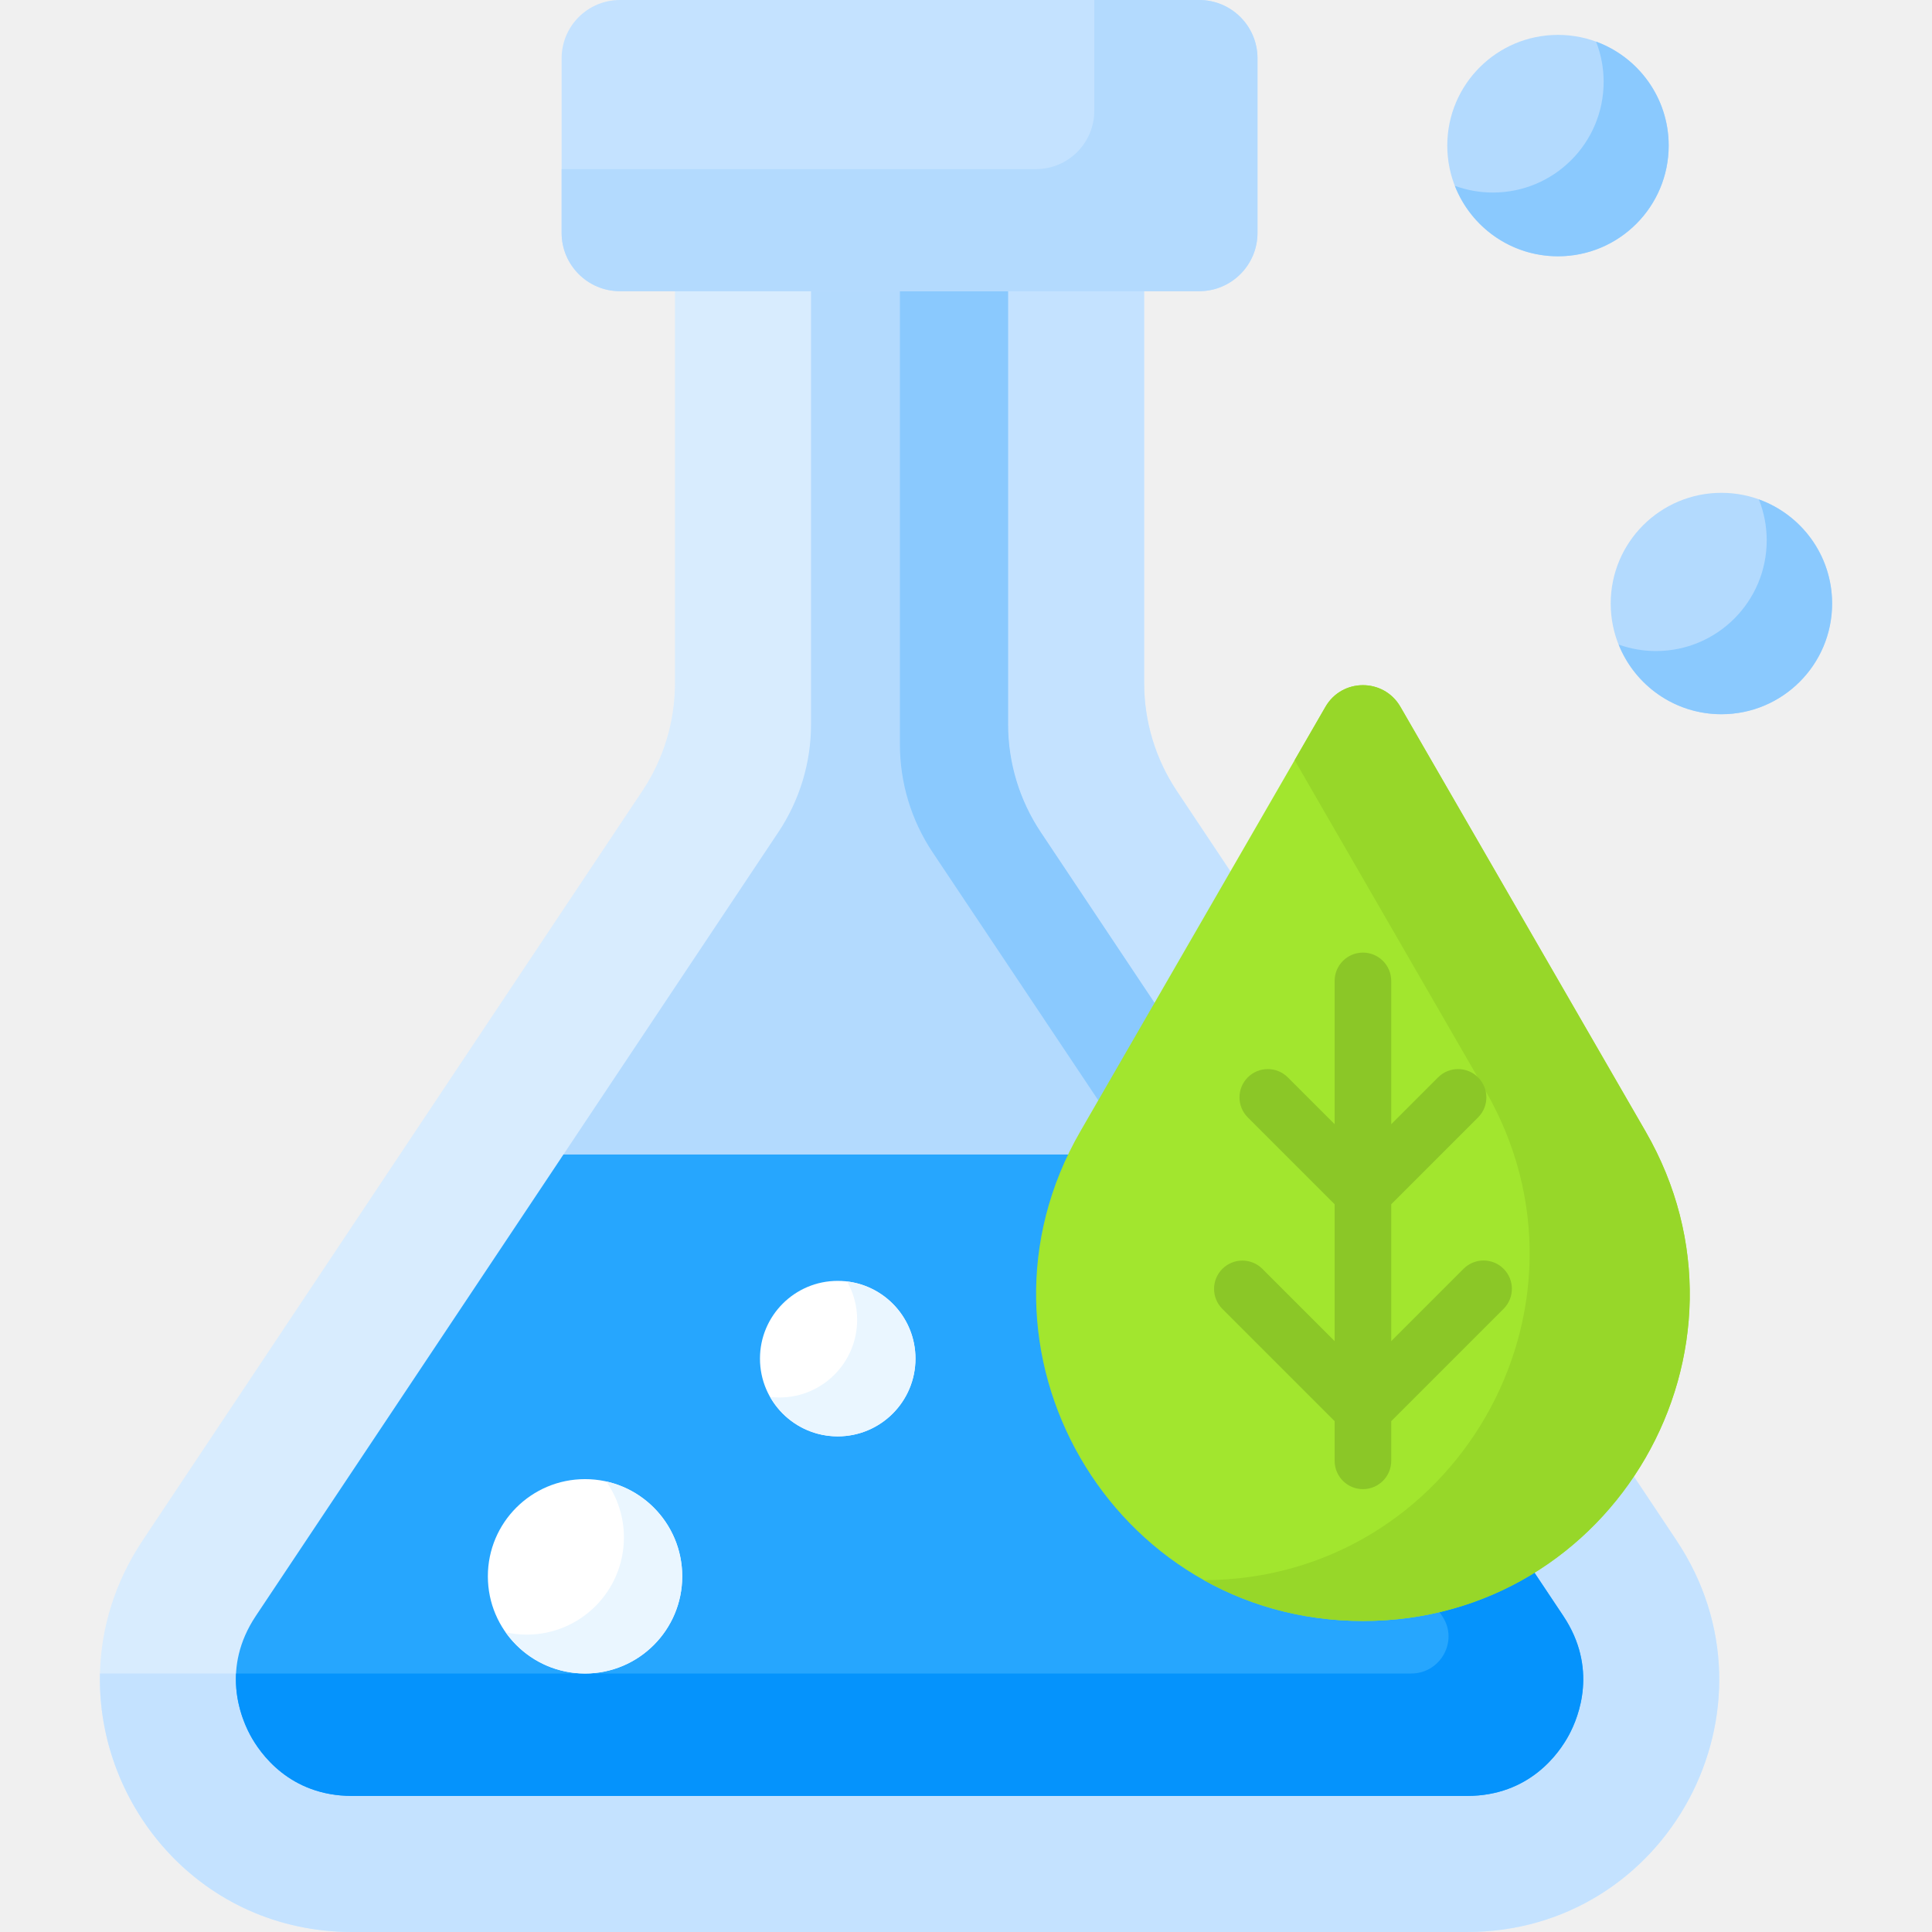
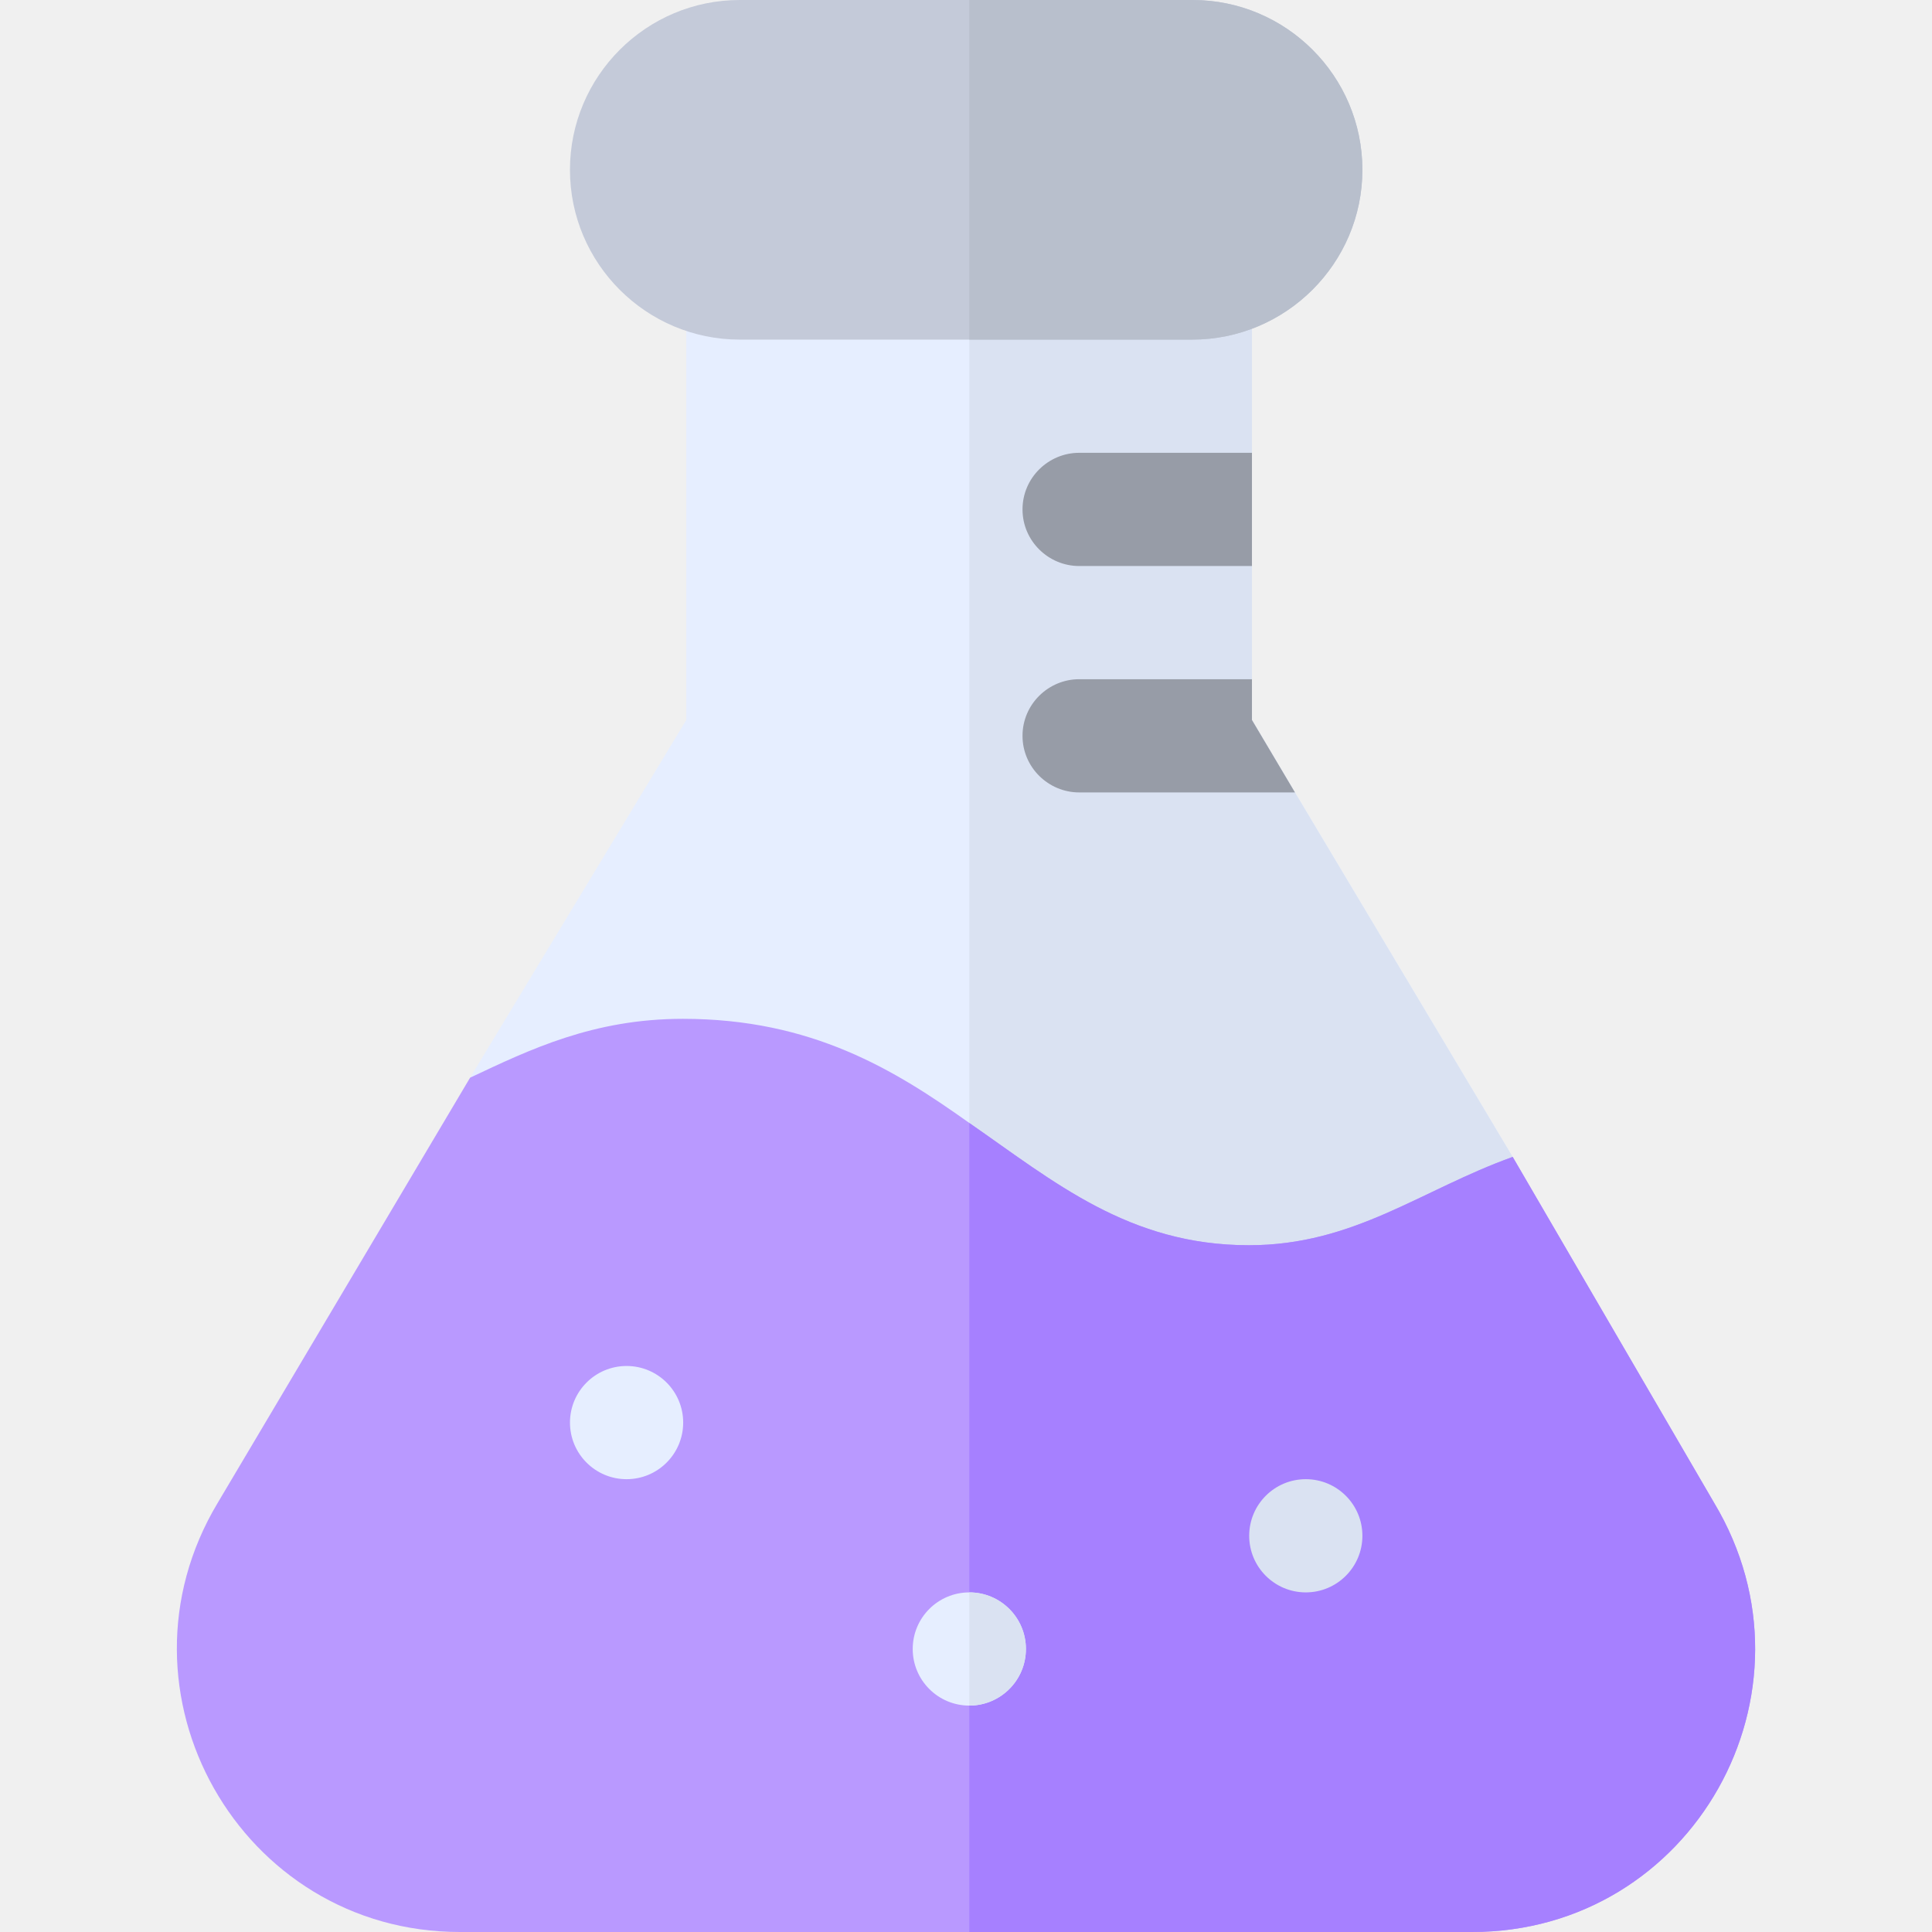
<svg xmlns="http://www.w3.org/2000/svg" version="1.1" width="512" height="512" x="0" y="0" viewBox="0 0 512 512" style="enable-background:new 0 0 512 512" xml:space="preserve" class="">
  <g>
-     <path fill="#d8ecfe" d="m444.294 408.242-132.43-198.634a51.512 51.512 0 0 1-8.652-28.573v-104.9H178.874v104.899c0 10.17-3.01 20.112-8.652 28.573L37.793 408.242C8.224 452.592 40.017 512 93.321 512h295.445c53.304 0 85.097-59.408 55.528-103.758z" opacity="1" data-original="#d8ecfe" />
-     <path fill="#c4e2ff" d="m444.294 408.242-132.43-198.634a51.512 51.512 0 0 1-8.652-28.573v-104.9h-36.057v115.817c0 10.17 3.01 20.112 8.652 28.573l138.486 207.717c9.202 13.802 4.131 26.624 1.523 31.496s-10.463 16.205-27.051 16.205H93.321c-16.588 0-24.444-11.332-27.051-16.204-1.593-2.977-4.1-8.924-3.716-16.246H26.495C25.643 478.789 53.467 512 93.321 512h295.445c53.304 0 85.097-59.408 55.528-103.758z" opacity="1" data-original="#c4e2ff" />
-     <path fill="#b3dafe" d="m333.457 306.994-57.649-86.469a51.514 51.514 0 0 1-8.652-28.573V76.135h-52.225v115.817c0 10.17-3.01 20.112-8.652 28.573l-57.649 86.469z" opacity="1" data-original="#b3dafe" />
-     <path fill="#8ac9fe" d="M301.338 306.994h32.119l-57.649-86.469a51.514 51.514 0 0 1-8.652-28.573V76.135h-28.669V197.28c0 10.17 3.01 20.112 8.652 28.573z" opacity="1" data-original="#8ac9fe" />
-     <path fill="#26a6fe" d="M332.77 305.964H149.317L67.793 428.242c-9.202 13.802-4.131 26.625-1.523 31.497 2.607 4.872 10.463 16.204 27.051 16.204h295.445c16.589 0 24.444-11.332 27.051-16.205 2.608-4.872 7.679-17.694-1.523-31.496z" opacity="1" data-original="#26a6fe" />
-     <path fill="#0593fc" d="M414.294 428.242 332.77 305.964h-32.119l81.524 122.279.107.161c4.264 6.47-.517 15.09-8.265 15.09H62.554c-.385 7.322 2.123 13.27 3.716 16.246 2.607 4.872 10.463 16.204 27.051 16.204h295.445c16.589 0 24.444-11.332 27.051-16.205 2.608-4.872 7.679-17.694-1.523-31.497z" opacity="1" data-original="#0593fc" />
-     <circle cx="222.004" cy="360.048" r="20.604" fill="#ffffff" opacity="1" data-original="#ffffff" />
-     <path fill="#eaf6ff" d="M224.474 339.607a20.481 20.481 0 0 1 2.681 10.14c0 11.379-9.225 20.604-20.604 20.604a20.74 20.74 0 0 1-2.47-.162c3.54 6.243 10.234 10.464 17.923 10.464 11.379 0 20.604-9.225 20.604-20.604 0-10.542-7.922-19.22-18.134-20.442z" opacity="1" data-original="#eaf6ff" />
-     <path fill="#c4e2ff" d="M317.797 77.165H164.29c-8.534 0-15.453-6.918-15.453-15.453v-46.26C148.838 6.918 155.756 0 164.29 0h153.506c8.534 0 15.453 6.918 15.453 15.453v46.26c0 8.534-6.918 15.452-15.452 15.452z" opacity="1" data-original="#c4e2ff" />
-     <path fill="#b3dafe" d="M317.797 0h-27.801v29.36c0 8.534-6.918 15.453-15.453 15.453H148.838v16.9c0 8.534 6.918 15.453 15.453 15.453h153.506c8.534 0 15.453-6.918 15.453-15.453v-46.26C333.249 6.919 326.331 0 317.797 0z" opacity="1" data-original="#b3dafe" />
-     <path fill="#a2e62e" d="m351.258 187.311-64.969 112.53C253 357.5 294.612 429.573 361.19 429.573c66.579 0 108.191-72.074 74.901-129.733l-64.969-112.53c-4.413-7.645-15.449-7.645-19.864.001z" opacity="1" data-original="#a2e62e" />
-     <path fill="#97d729" d="m436.092 299.841-64.969-112.53c-4.414-7.646-15.45-7.646-19.865 0l-8.165 14.142 50.566 87.583c33.24 57.573-8.2 129.513-74.605 129.728 12.236 6.832 26.497 10.81 42.135 10.81 66.581-.001 108.193-72.074 74.903-129.733z" opacity="1" data-original="#97d729" />
-     <circle cx="456.191" cy="159.941" r="29.338" fill="#b3dafe" opacity="1" data-original="#b3dafe" />
-     <path fill="#8ac9fe" d="M466.118 132.353a29.237 29.237 0 0 1 2.078 10.842c0 16.203-13.135 29.338-29.338 29.338a29.26 29.26 0 0 1-9.893-1.715c4.324 10.811 14.871 18.46 27.227 18.46 16.203 0 29.338-13.135 29.338-29.338-.001-12.714-8.1-23.515-19.412-27.587z" opacity="1" data-original="#8ac9fe" />
-     <circle cx="412.882" cy="38.583" r="29.338" fill="#b3dafe" opacity="1" data-original="#b3dafe" />
-     <path fill="#8ac9fe" d="M422.975 11.027a29.25 29.25 0 0 1 2.006 10.66c0 16.203-13.135 29.338-29.338 29.338-3.547 0-6.946-.63-10.093-1.783 4.267 10.93 14.891 18.678 27.332 18.678 16.203 0 29.338-13.135 29.338-29.338 0-12.656-8.014-23.44-19.245-27.555z" opacity="1" data-original="#8ac9fe" />
-     <circle cx="155.042" cy="417.738" r="25.755" fill="#ffffff" opacity="1" data-original="#ffffff" />
-     <path fill="#eaf6ff" d="M160.635 392.6a25.626 25.626 0 0 1 4.709 14.837c0 14.224-11.531 25.755-25.755 25.755-1.921 0-3.791-.217-5.593-.616 4.663 6.602 12.348 10.918 21.045 10.918 14.224 0 25.755-11.531 25.755-25.755.001-12.303-8.628-22.584-20.161-25.139z" opacity="1" data-original="#eaf6ff" />
-     <path fill="#8bc727" d="M398.467 336.242a7.5 7.5 0 0 0-10.607 0l-19.169 19.169v-36.272l23.041-23.041a7.5 7.5 0 0 0-10.607-10.606l-12.434 12.434v-37.977c0-4.142-3.357-7.5-7.5-7.5s-7.5 3.358-7.5 7.5v37.977l-12.434-12.434a7.5 7.5 0 0 0-10.607 10.606l23.041 23.041v36.272l-19.169-19.169a7.5 7.5 0 0 0-10.607 10.606l29.776 29.776v10.514c0 4.142 3.357 7.5 7.5 7.5s7.5-3.358 7.5-7.5v-10.514l29.776-29.776a7.5 7.5 0 0 0 0-10.606z" opacity="1" data-original="#8bc727" />
+     <path d="M400.879 306.599 386.479 362h-257.1l-4.799-76.401 57.299-94.799V75c0-8.401 6.599-15 15-15h119.9c8.401 0 15 6.599 15 15v115.8l11.4 19.2 57.7 96.599z" style="" fill="#e6eeff" data-original="#e6eeff" />
+     <path d="M400.879 306.599 386.479 362h-129.6V60h59.9c8.401 0 15 6.599 15 15v115.8l11.4 19.2 57.7 96.599z" style="" fill="#dae2f2" data-original="#dae2f2" />
+     <path d="M390.079 512h-268.2c-58.2 0-94.2-63.6-64.2-113.701l66.901-112.7c15.899-7.5 32.699-15.599 56.398-15.599 34.2 0 56.102 13.5 75.901 27.599C279.379 313.2 299.178 330 330.978 330c27.902 0 45.601-14.7 69.901-23.401l53.401 91.7C484.28 448.4 448.58 512 390.079 512z" style="" fill="#b999ff" data-original="#b999ff" />
+     <path d="M390.079 512h-133.2V297.599C279.379 313.2 299.178 330 330.978 330c27.902 0 45.601-14.7 69.901-23.401l53.401 91.7C484.28 448.4 448.58 512 390.079 512z" style="" fill="#a680ff" data-original="#a680ff" />
+     <path d="M315.946 90h-119.9c-24.814 0-45-20.186-45-45s20.186-45 45-45h120c24.814 0 45 20.186 45 45s-20.285 45-45.1 45z" style="" fill="#c4cad9" data-original="#c4cad9" />
+     <path d="M331.779 120v30h-45.801c-8.099 0-15-6.601-15-15 0-8.401 6.901-15 15-15h45.801zM343.179 210h-57.201c-8.099 0-15-6.601-15-15 0-8.401 6.901-15 15-15h45.801v10.8l11.4 19.2z" style="" fill="#979ca7" data-original="#979ca7" />
+     <circle cx="166.05" cy="377" r="15" style="" fill="#e6eeff" data-original="#e6eeff" />
+     <circle cx="346.05" cy="407" r="15" style="" fill="#dae2f2" data-original="#dae2f2" />
+     <path d="M316.046 0h-59.167v90h59.067c24.814 0 45.1-20.186 45.1-45s-20.186-45-45-45z" style="" fill="#b8bfcc" data-original="#b8bfcc" />
+     <path d="M256.879 452c-8.284 0-15-6.716-15-15 0-8.284 6.716-15 15-15 8.284 0 15 6.716 15 15 0 8.284-6.716 15-15 15z" style="" fill="#e6eeff" data-original="#e6eeff" />
+     <path d="M271.879 437c0-8.286-6.716-15-15-15v30c8.284 0 15-6.716 15-15z" style="" fill="#dae2f2" data-original="#dae2f2" />
  </g>
</svg>
